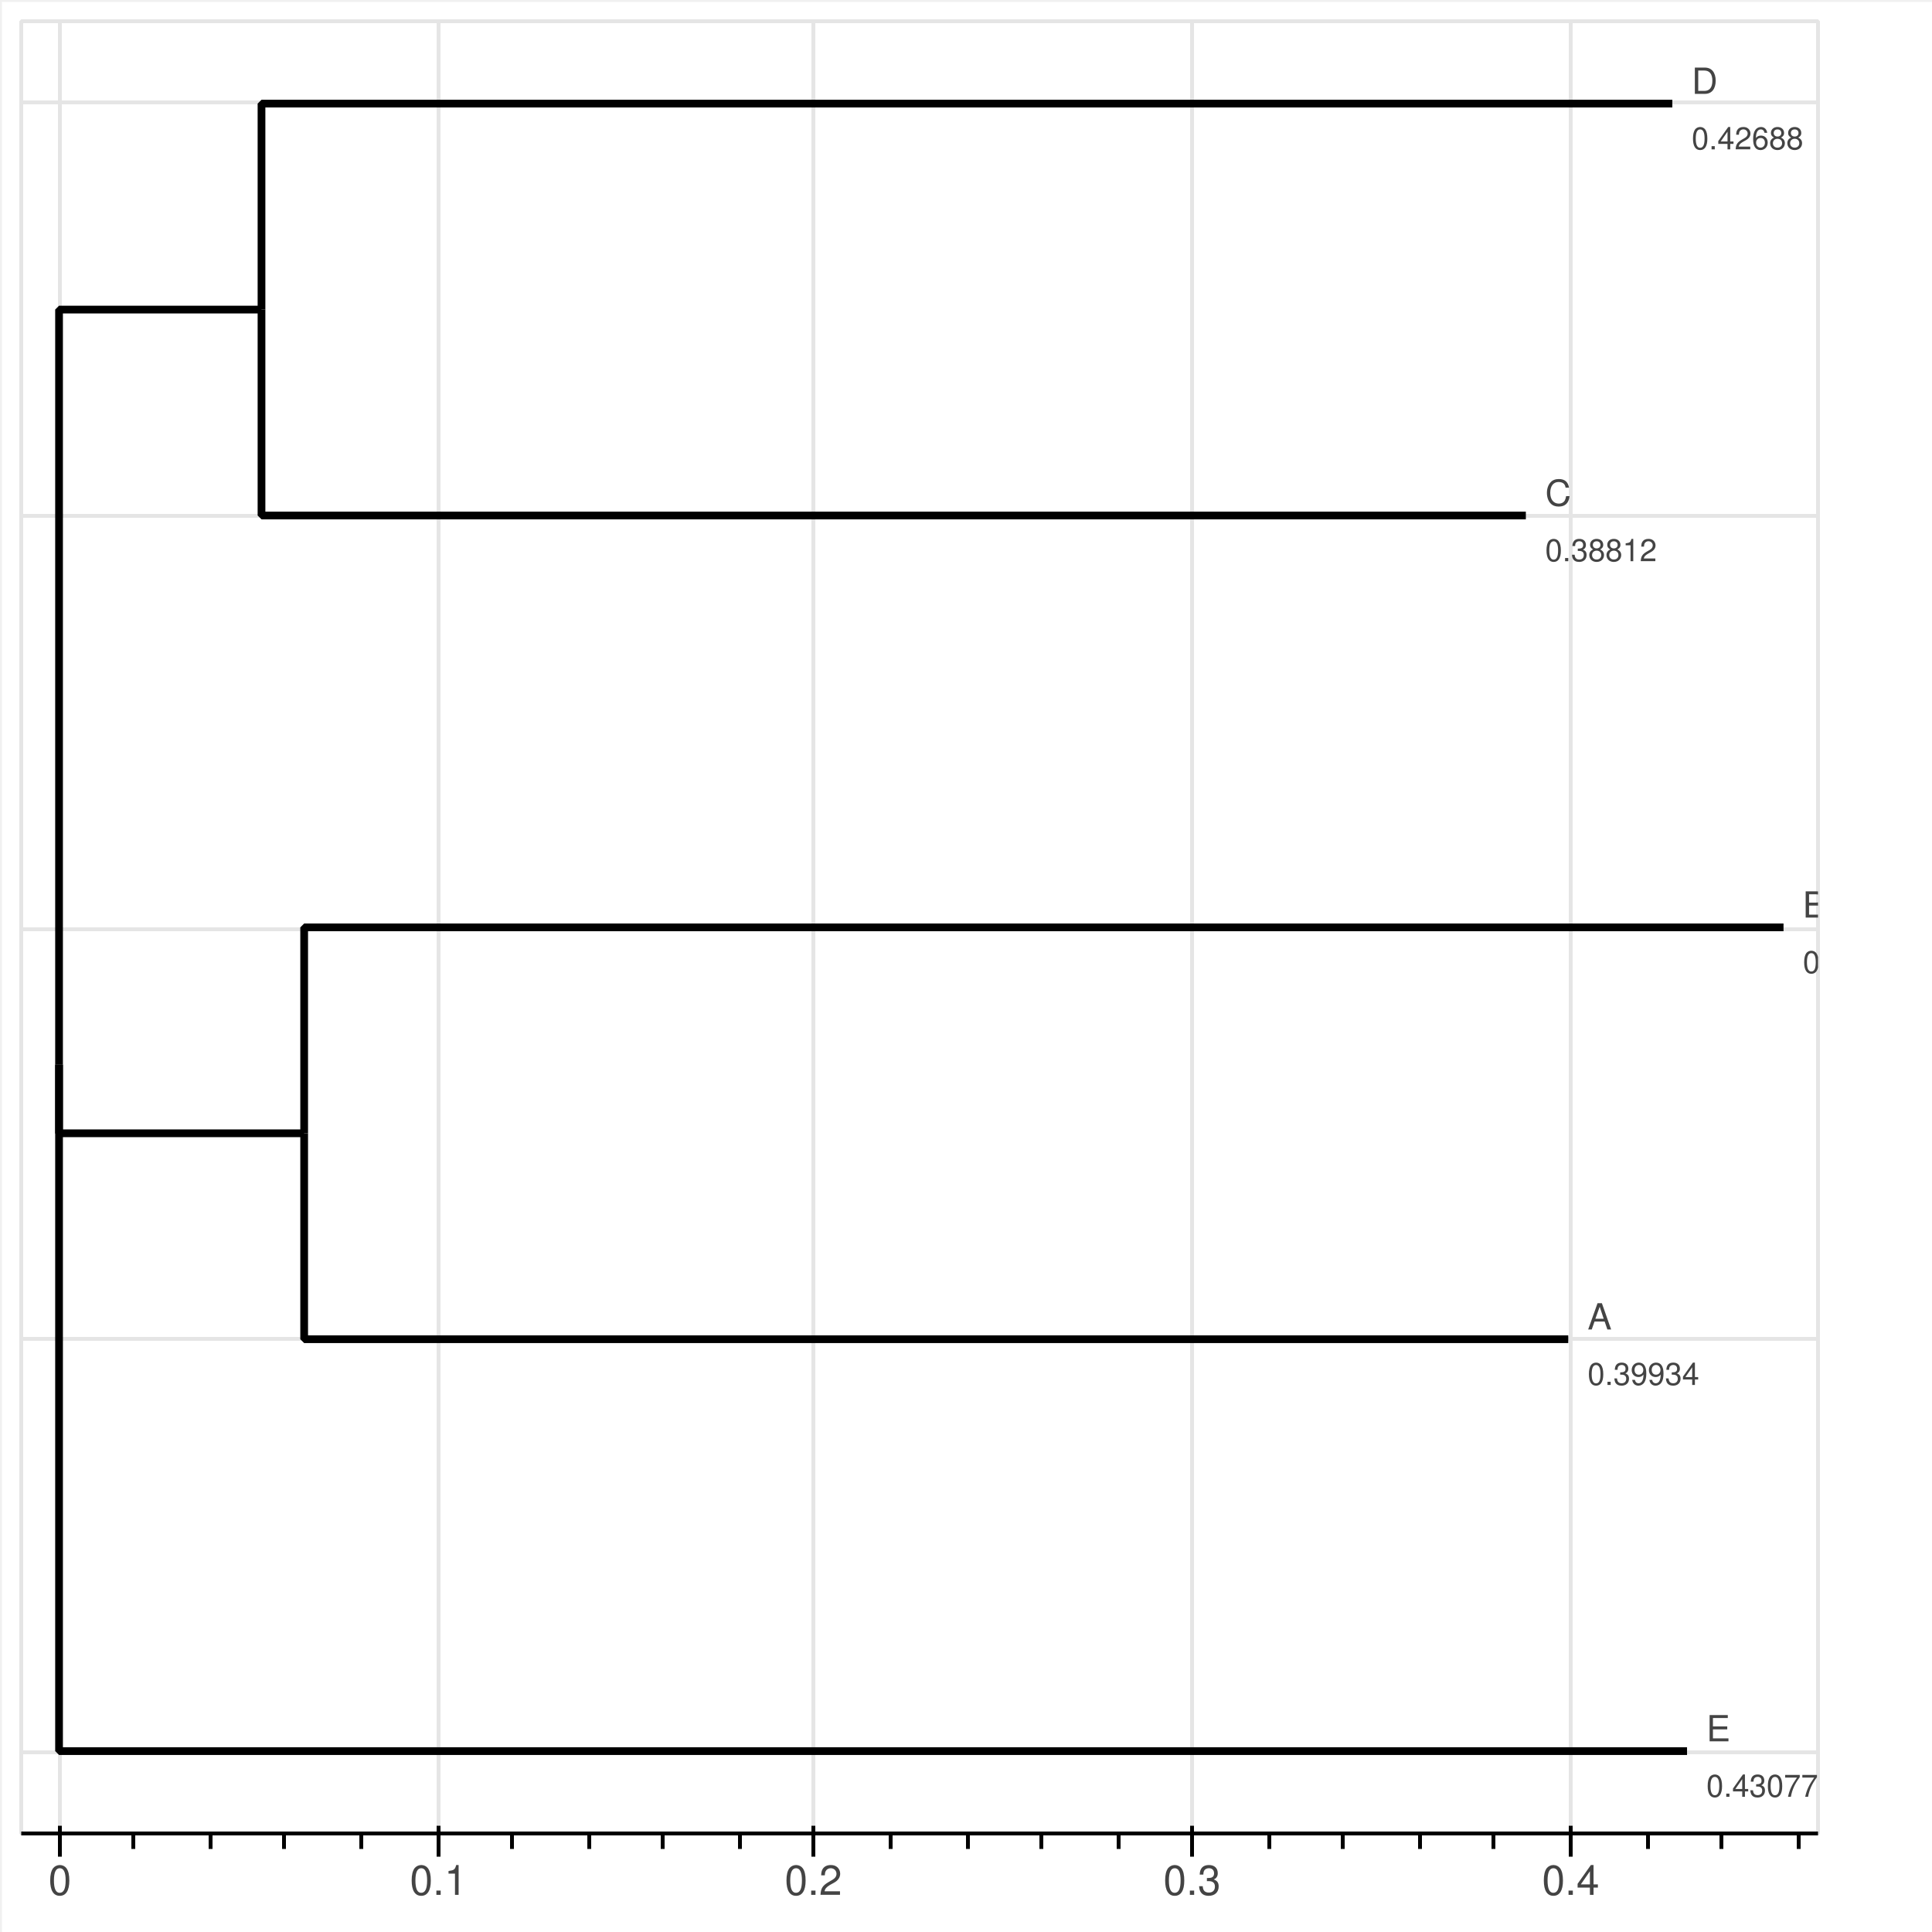
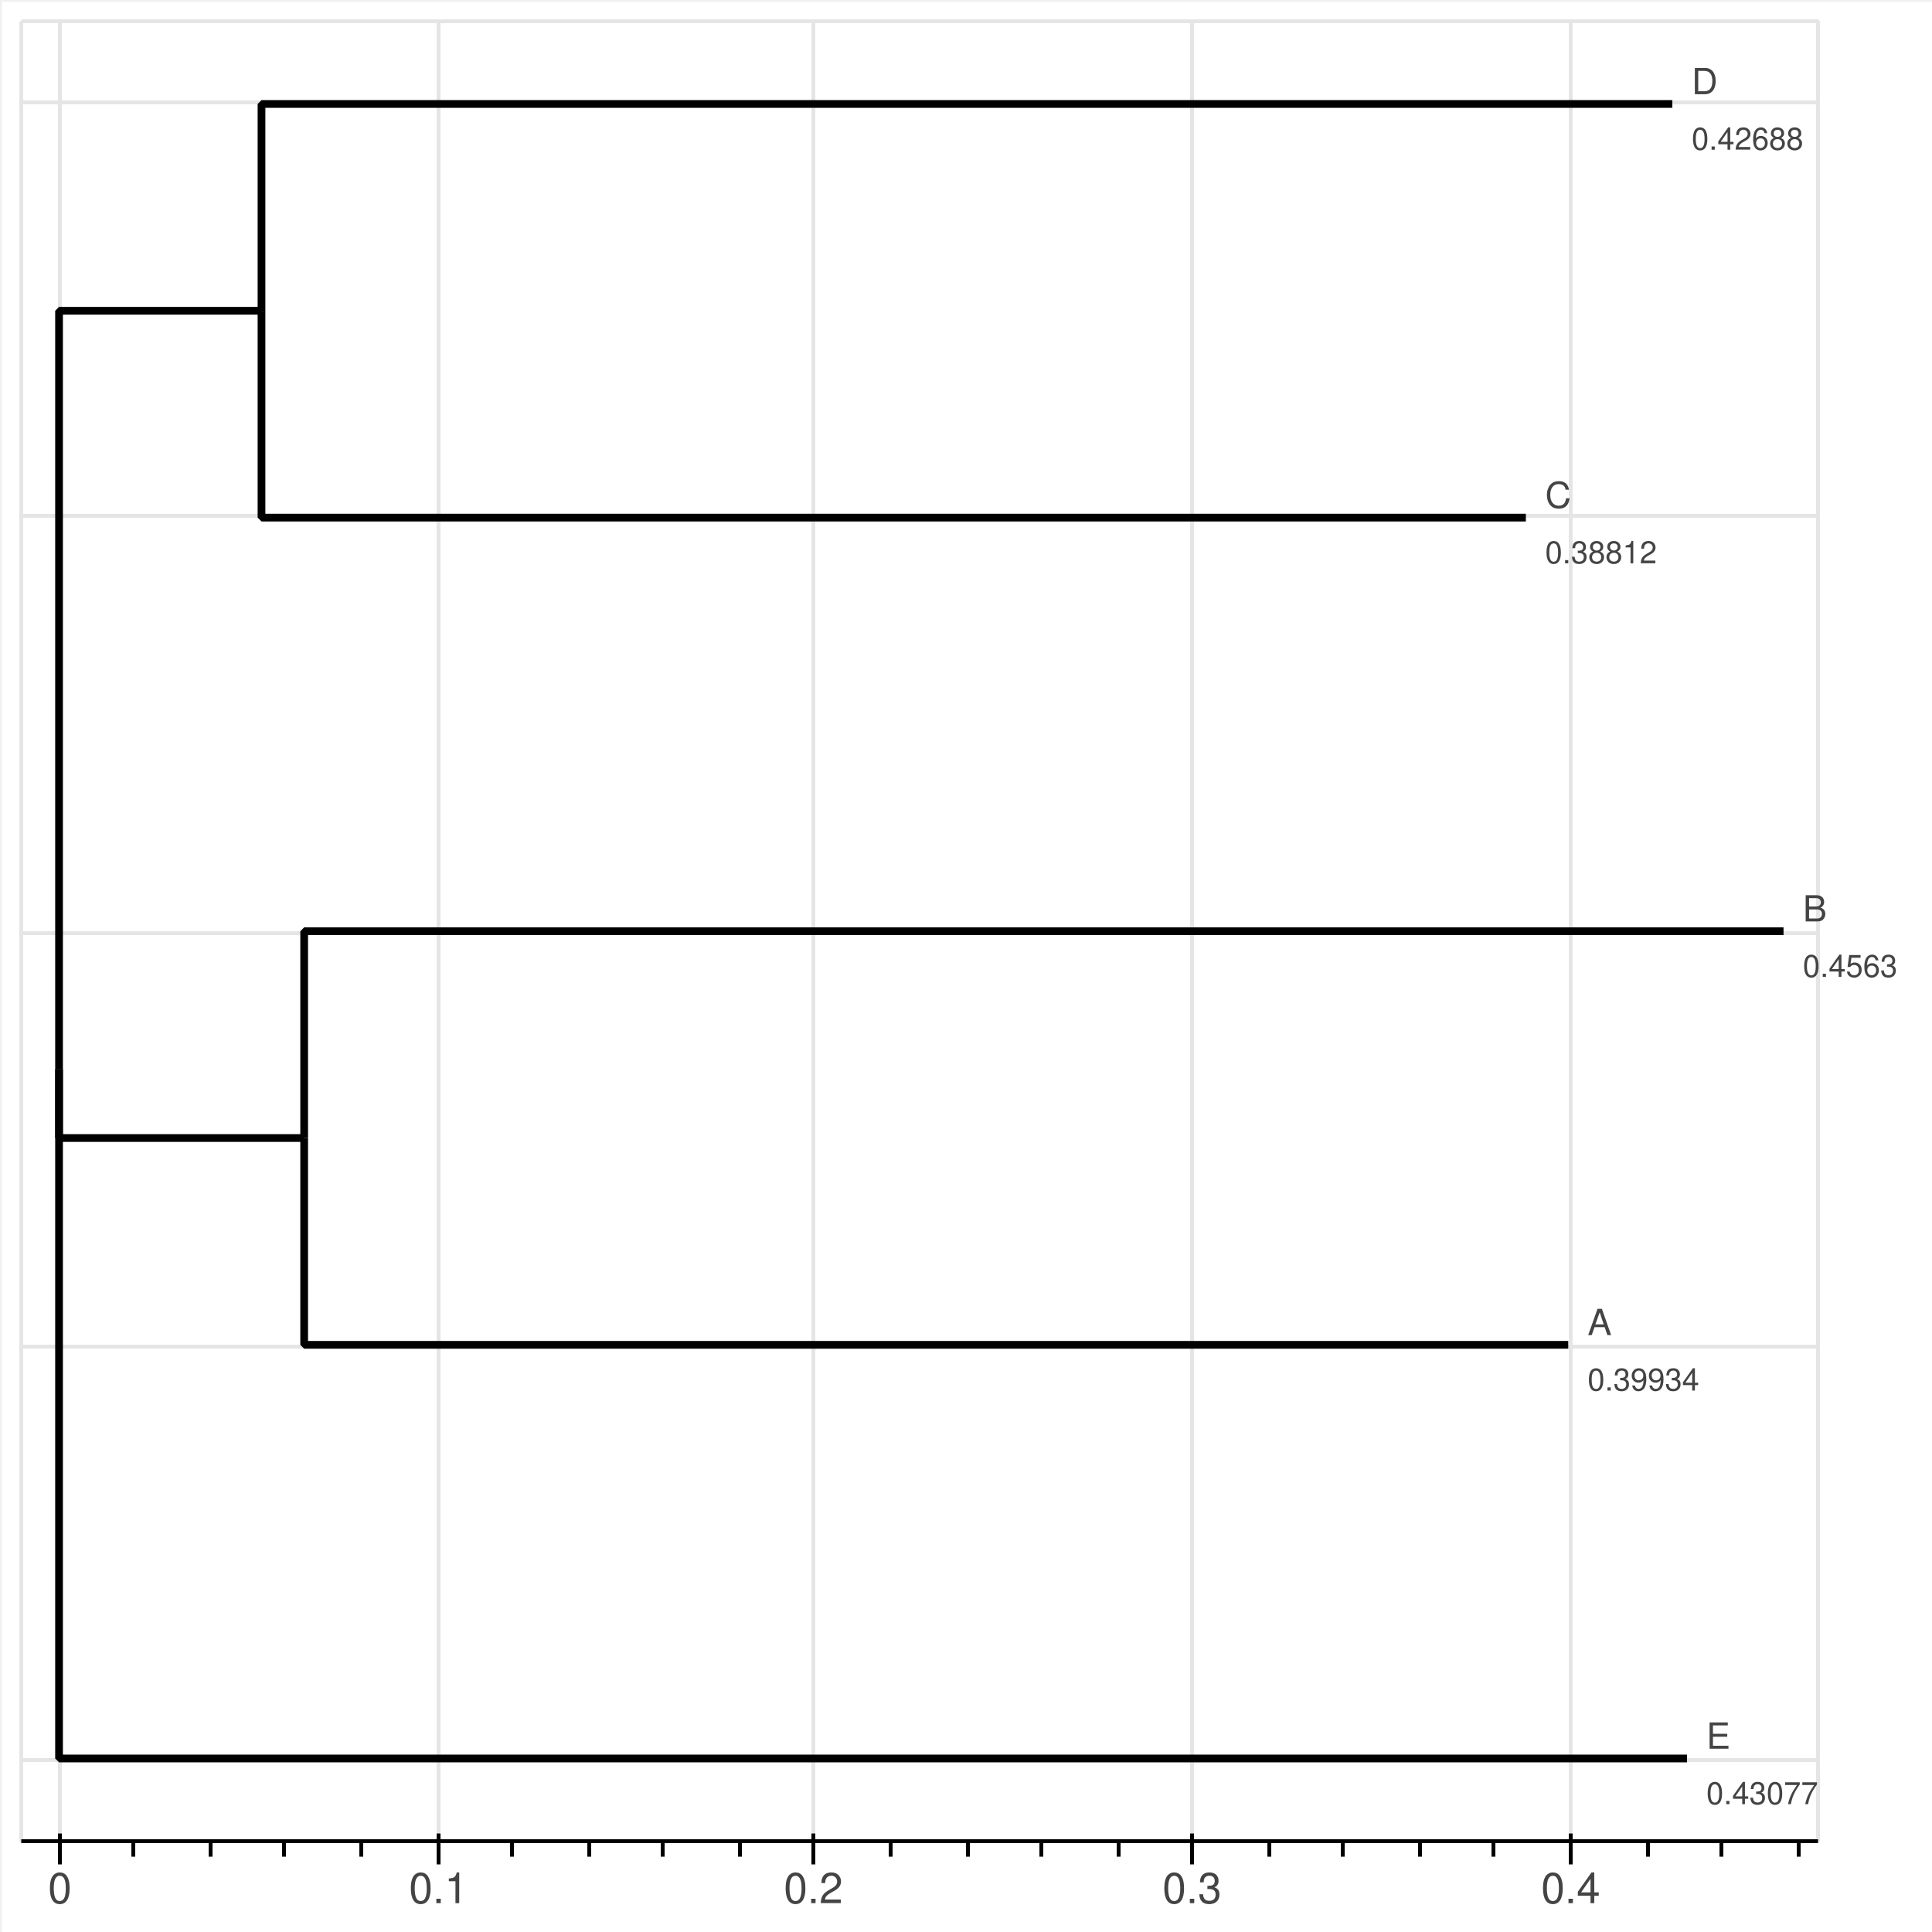
- <svg xmlns="http://www.w3.org/2000/svg" version="1.1" width="500" height="500" style="width: 500px; height: 500px;">
+ <svg xmlns="http://www.w3.org/2000/svg" version="1.1" width="500" height="500">
  <defs>
-     <clipPath id="JZIZkXwWoQAA">
-       <path fill="none" stroke="none" d=" M 5 5 L 470 5 L 470 474 L 5 474 L 5 5 Z" />
+     <clipPath id="xFORqzEPvsTP">
+       <path fill="none" stroke="none" d="M 5.5 5.5 L 470.5 5.5 L 470.5 476.5 L 5.5 476.5 L 5.5 5.5" />
    </clipPath>
-     <clipPath id="HrtmqGTeceyf">
-       <path fill="none" stroke="none" d=" M 5 5 L 470 5 L 470 474 L 5 474 L 5 5 Z" />
+     <clipPath id="qmpWKQZTQFRG">
+       <path fill="none" stroke="none" d="M 5.5 5.5 L 470.5 5.5 L 470.5 476.5 L 5.5 476.5 L 5.5 5.5" />
    </clipPath>
-     <clipPath id="uSdCcSLmGKJg">
-       <path fill="none" stroke="none" d=" M 5 5 L 470 5 L 470 474 L 5 474 L 5 5 Z" />
+     <clipPath id="CBLJBrZRnNnW">
+       <path fill="none" stroke="none" d="M 5.5 5.5 L 470.5 5.5 L 470.5 476.5 L 5.5 476.5 L 5.5 5.5" />
    </clipPath>
-     <clipPath id="kgWEUHgUoqnU">
-       <path fill="none" stroke="none" d=" M 5 5 L 470 5 L 470 474 L 5 474 L 5 5 Z" />
+     <clipPath id="kNoKnygTpJmd">
+       <path fill="none" stroke="none" d="M 5.5 5.5 L 470.5 5.5 L 470.5 476.5 L 5.5 476.5 L 5.5 5.5" />
    </clipPath>
-     <clipPath id="ZHBEUTcCzIJO">
-       <path fill="none" stroke="none" d=" M 5 5 L 470 5 L 470 474 L 5 474 L 5 5 Z" />
+     <clipPath id="OkCfsyikwSWb">
+       <path fill="none" stroke="none" d="M 5.5 5.5 L 470.5 5.5 L 470.5 476.5 L 5.5 476.5 L 5.5 5.5" />
    </clipPath>
-     <clipPath id="MuXyxuMQkMZJ">
-       <path fill="none" stroke="none" d=" M 5 5 L 470 5 L 470 474 L 5 474 L 5 5 Z" />
+     <clipPath id="VRTfFKOkCXhT">
+       <path fill="none" stroke="none" d="M 5.5 5.5 L 470.5 5.5 L 470.5 476.5 L 5.5 476.5 L 5.5 5.5" />
    </clipPath>
-     <clipPath id="TdBegMuKOzcx">
-       <path fill="none" stroke="none" d=" M 5 5 L 470 5 L 470 474 L 5 474 L 5 5 Z" />
+     <clipPath id="HLhVsElwxGyt">
+       <path fill="none" stroke="none" d="M 5.5 5.5 L 470.5 5.5 L 470.5 476.5 L 5.5 476.5 L 5.5 5.5" />
    </clipPath>
-     <clipPath id="WnRKlPxlEfkZ">
-       <path fill="none" stroke="none" d=" M 5 5 L 470 5 L 470 474 L 5 474 L 5 5 Z" />
+     <clipPath id="UXyLHkPPJSks">
+       <path fill="none" stroke="none" d="M 5.5 5.5 L 470.5 5.5 L 470.5 476.5 L 5.5 476.5 L 5.5 5.5" />
    </clipPath>
-     <clipPath id="opcphyqtmhbb">
-       <path fill="none" stroke="none" d=" M 5 5 L 470 5 L 470 474 L 5 474 L 5 5 Z" />
+     <clipPath id="dBChehwZCQwm">
+       <path fill="none" stroke="none" d="M 5.5 5.5 L 470.5 5.5 L 470.5 476.5 L 5.5 476.5 L 5.5 5.5" />
    </clipPath>
-     <clipPath id="AAXOmKaNuutQ">
-       <path fill="none" stroke="none" d=" M 5 5 L 470 5 L 470 474 L 5 474 L 5 5 Z" />
+     <clipPath id="hkMgwokxCxXD">
+       <path fill="none" stroke="none" d="M 5.5 5.5 L 470.5 5.5 L 470.5 476.5 L 5.5 476.5 L 5.5 5.5" />
    </clipPath>
-     <clipPath id="nMvlUvtikuAh">
-       <path fill="none" stroke="none" d=" M 5 5 L 470 5 L 470 474 L 5 474 L 5 5 Z" />
+     <clipPath id="HsaUGEbQeCJE">
+       <path fill="none" stroke="none" d="M 5.5 5.5 L 470.5 5.5 L 470.5 476.5 L 5.5 476.5 L 5.5 5.5" />
    </clipPath>
-     <clipPath id="ZwvTqxRRLJkG">
-       <path fill="none" stroke="none" d=" M 5 5 L 470 5 L 470 474 L 5 474 L 5 5 Z" />
+     <clipPath id="UVmdCUtLvaBX">
+       <path fill="none" stroke="none" d="M 5.5 5.5 L 470.5 5.5 L 470.5 476.5 L 5.5 476.5 L 5.5 5.5" />
    </clipPath>
  </defs>
-   <g transform="scale(1,1) translate(0.5,0.5)">
-     <rect fill="#ffffff" stroke="none" x="0" y="0" width="500" height="500" />
-     <rect fill="#FFFFFF" stroke="none" x="5" y="5" width="465" height="469" />
-     <rect fill="#ffffff" stroke="none" x="5" y="5" width="465" height="469" />
-     <g>
-       <rect fill="none" stroke="#e5e5e5" x="5" y="5" width="465" height="469" stroke-linejoin="bevel" stroke-miterlimit="10" />
-     </g>
-     <g clip-path="url(#JZIZkXwWoQAA)">
-       <g>
-         <g>
-           <path fill="none" stroke="#e5e5e5" paint-order="fill stroke markers" d=" M 15 474 L 15 5" stroke-linejoin="bevel" stroke-miterlimit="10" />
-           <path fill="none" stroke="#e5e5e5" paint-order="fill stroke markers" d=" M 113 474 L 113 5" stroke-linejoin="bevel" stroke-miterlimit="10" />
-           <path fill="none" stroke="#e5e5e5" paint-order="fill stroke markers" d=" M 210 474 L 210 5" stroke-linejoin="bevel" stroke-miterlimit="10" />
-           <path fill="none" stroke="#e5e5e5" paint-order="fill stroke markers" d=" M 308 474 L 308 5" stroke-linejoin="bevel" stroke-miterlimit="10" />
-           <path fill="none" stroke="#e5e5e5" paint-order="fill stroke markers" d=" M 406 474 L 406 5" stroke-linejoin="bevel" stroke-miterlimit="10" />
-         </g>
-       </g>
-     </g>
-     <g clip-path="url(#HrtmqGTeceyf)">
-       <g>
-         <g>
-           <path fill="none" stroke="#e5e5e5" paint-order="fill stroke markers" d=" M 5 453 L 470 453" stroke-linejoin="bevel" stroke-miterlimit="10" />
-           <path fill="none" stroke="#e5e5e5" paint-order="fill stroke markers" d=" M 5 346 L 470 346" stroke-linejoin="bevel" stroke-miterlimit="10" />
-           <path fill="none" stroke="#e5e5e5" paint-order="fill stroke markers" d=" M 5 240 L 470 240" stroke-linejoin="bevel" stroke-miterlimit="10" />
-           <path fill="none" stroke="#e5e5e5" paint-order="fill stroke markers" d=" M 5 133 L 470 133" stroke-linejoin="bevel" stroke-miterlimit="10" />
-           <path fill="none" stroke="#e5e5e5" paint-order="fill stroke markers" d=" M 5 26 L 470 26" stroke-linejoin="bevel" stroke-miterlimit="10" />
-         </g>
-       </g>
-     </g>
-     <g clip-path="url(#uSdCcSLmGKJg)">
-       <g>
-         <g fill="#444444">
-           <path fill="" stroke="none" d="" />
-           <g transform="translate(441.104,452.6818) rotate(0,0,0)">
-             <path fill="none" stroke="none" />
-             <text fill="" stroke="none" font-family="helvetica" font-size="7pt" font-style="normal" font-weight="normal" text-decoration="normal" x="0" y="0" text-anchor="start" dominant-baseline="text-after-edge">E</text>
-           </g>
-         </g>
-         <g fill="#444444">
-           <path fill="" stroke="none" d="" />
-           <g transform="translate(410.3633,346.0909) rotate(0,0,0)">
-             <path fill="none" stroke="none" />
-             <text fill="" stroke="none" font-family="helvetica" font-size="7pt" font-style="normal" font-weight="normal" text-decoration="normal" x="0" y="0" text-anchor="start" dominant-baseline="text-after-edge">A</text>
-           </g>
-         </g>
-         <g fill="#444444">
-           <path fill="" stroke="none" d="" />
-           <g transform="translate(466.0741,239.5) rotate(0,0,0)">
-             <path fill="none" stroke="none" />
-             <text fill="" stroke="none" font-family="helvetica" font-size="7pt" font-style="normal" font-weight="normal" text-decoration="normal" x="0" y="0" text-anchor="start" dominant-baseline="text-after-edge">B</text>
-           </g>
-         </g>
-         <g fill="#444444">
-           <path fill="" stroke="none" d="" />
-           <g transform="translate(399.3893,132.9091) rotate(0,0,0)">
-             <path fill="none" stroke="none" />
-             <text fill="" stroke="none" font-family="helvetica" font-size="7pt" font-style="normal" font-weight="normal" text-decoration="normal" x="0" y="0" text-anchor="start" dominant-baseline="text-after-edge">C</text>
-           </g>
-         </g>
-         <g fill="#444444">
-           <path fill="" stroke="none" d="" />
-           <g transform="translate(437.2993,26.31818) rotate(0,0,0)">
-             <path fill="none" stroke="none" />
-             <text fill="" stroke="none" font-family="helvetica" font-size="7pt" font-style="normal" font-weight="normal" text-decoration="normal" x="0" y="0" text-anchor="start" dominant-baseline="text-after-edge">D</text>
-           </g>
-         </g>
-       </g>
-     </g>
-     <g clip-path="url(#kgWEUHgUoqnU)">
-       <g>
-         <g fill="#444444">
-           <path fill="" stroke="none" d="" />
-           <g transform="translate(441.104,466.6818) rotate(0,0,0)">
-             <path fill="none" stroke="none" />
-             <text fill="" stroke="none" font-family="helvetica" font-size="6pt" font-style="normal" font-weight="normal" text-decoration="normal" x="0" y="0" text-anchor="start" dominant-baseline="text-after-edge">0.43077</text>
-           </g>
-         </g>
-         <g fill="#444444">
-           <path fill="" stroke="none" d="" />
-           <g transform="translate(410.3633,360.0909) rotate(0,0,0)">
-             <path fill="none" stroke="none" />
-             <text fill="" stroke="none" font-family="helvetica" font-size="6pt" font-style="normal" font-weight="normal" text-decoration="normal" x="0" y="0" text-anchor="start" dominant-baseline="text-after-edge">0.39934</text>
-           </g>
-         </g>
-         <g fill="#444444">
-           <path fill="" stroke="none" d="" />
-           <g transform="translate(466.0741,253.5) rotate(0,0,0)">
-             <path fill="none" stroke="none" />
-             <text fill="" stroke="none" font-family="helvetica" font-size="6pt" font-style="normal" font-weight="normal" text-decoration="normal" x="0" y="0" text-anchor="start" dominant-baseline="text-after-edge">0.4563</text>
-           </g>
-         </g>
-         <g fill="#444444">
-           <path fill="" stroke="none" d="" />
-           <g transform="translate(399.3893,146.9091) rotate(0,0,0)">
-             <path fill="none" stroke="none" />
-             <text fill="" stroke="none" font-family="helvetica" font-size="6pt" font-style="normal" font-weight="normal" text-decoration="normal" x="0" y="0" text-anchor="start" dominant-baseline="text-after-edge">0.38812</text>
-           </g>
-         </g>
-         <g fill="#444444">
-           <path fill="" stroke="none" d="" />
-           <g transform="translate(437.2993,40.31818) rotate(0,0,0)">
-             <path fill="none" stroke="none" />
-             <text fill="" stroke="none" font-family="helvetica" font-size="6pt" font-style="normal" font-weight="normal" text-decoration="normal" x="0" y="0" text-anchor="start" dominant-baseline="text-after-edge">0.42688</text>
-           </g>
-         </g>
-       </g>
-     </g>
-     <g clip-path="url(#ZHBEUTcCzIJO)">
-       <g>
-         <g>
-           <path fill="none" stroke="none" />
-           <path fill="none" stroke="none" />
-           <path fill="none" stroke="black" paint-order="fill stroke markers" d=" M 14.781 275.03 L 14.781 452.682 L 436.104 452.682 L 436.104 452.682" stroke-linejoin="bevel" stroke-miterlimit="10" stroke-width="2" />
-         </g>
-       </g>
-     </g>
-     <g clip-path="url(#MuXyxuMQkMZJ)">
-       <g>
-         <g>
-           <path fill="none" stroke="none" />
-           <path fill="none" stroke="none" />
-           <path fill="none" stroke="black" paint-order="fill stroke markers" d=" M 14.781 275.03 L 14.781 292.795 L 78.218 292.795 L 78.218 292.795" stroke-linejoin="bevel" stroke-miterlimit="10" stroke-width="2" />
-         </g>
-       </g>
-     </g>
-     <g clip-path="url(#TdBegMuKOzcx)">
-       <g>
-         <g>
-           <path fill="none" stroke="none" />
-           <path fill="none" stroke="none" />
-           <path fill="none" stroke="black" paint-order="fill stroke markers" d=" M 78.218 292.795 L 78.218 346.091 L 405.363 346.091 L 405.363 346.091" stroke-linejoin="bevel" stroke-miterlimit="10" stroke-width="2" />
-         </g>
-       </g>
-     </g>
-     <g clip-path="url(#WnRKlPxlEfkZ)">
-       <g>
-         <g>
-           <path fill="none" stroke="none" />
-           <path fill="none" stroke="none" />
-           <path fill="none" stroke="black" paint-order="fill stroke markers" d=" M 78.218 292.795 L 78.218 239.5 L 461.074 239.5 L 461.074 239.5" stroke-linejoin="bevel" stroke-miterlimit="10" stroke-width="2" />
-         </g>
-       </g>
-     </g>
-     <g clip-path="url(#opcphyqtmhbb)">
-       <g>
-         <g>
-           <path fill="none" stroke="none" />
-           <path fill="none" stroke="none" />
-           <path fill="none" stroke="black" paint-order="fill stroke markers" d=" M 14.781 275.03 L 14.781 79.614 L 67.176 79.614 L 67.176 79.614" stroke-linejoin="bevel" stroke-miterlimit="10" stroke-width="2" />
-         </g>
-       </g>
-     </g>
-     <g clip-path="url(#AAXOmKaNuutQ)">
-       <g>
-         <g>
-           <path fill="none" stroke="none" />
-           <path fill="none" stroke="none" />
-           <path fill="none" stroke="black" paint-order="fill stroke markers" d=" M 67.176 79.614 L 67.176 132.909 L 394.389 132.909 L 394.389 132.909" stroke-linejoin="bevel" stroke-miterlimit="10" stroke-width="2" />
-         </g>
-       </g>
-     </g>
-     <g clip-path="url(#nMvlUvtikuAh)">
-       <g>
-         <g>
-           <path fill="none" stroke="none" />
-           <path fill="none" stroke="none" />
-           <path fill="none" stroke="black" paint-order="fill stroke markers" d=" M 67.176 79.614 L 67.176 26.318 L 432.299 26.318 L 432.299 26.318" stroke-linejoin="bevel" stroke-miterlimit="10" stroke-width="2" />
-         </g>
-       </g>
-     </g>
-     <g />
-     <g />
-     <g>
-       <g fill="#444444">
-         <path fill="none" stroke="black" paint-order="fill stroke markers" d=" M 5 474 L 470 474" stroke-linejoin="bevel" stroke-miterlimit="10" />
-         <path fill="none" stroke="black" paint-order="fill stroke markers" d=" M 15 480 L 15 472" stroke-linejoin="bevel" stroke-miterlimit="10" />
-         <path fill="none" stroke="black" paint-order="fill stroke markers" d=" M 113 480 L 113 472" stroke-linejoin="bevel" stroke-miterlimit="10" />
-         <path fill="none" stroke="black" paint-order="fill stroke markers" d=" M 210 480 L 210 472" stroke-linejoin="bevel" stroke-miterlimit="10" />
-         <path fill="none" stroke="black" paint-order="fill stroke markers" d=" M 308 480 L 308 472" stroke-linejoin="bevel" stroke-miterlimit="10" />
-         <path fill="none" stroke="black" paint-order="fill stroke markers" d=" M 406 480 L 406 472" stroke-linejoin="bevel" stroke-miterlimit="10" />
-         <path fill="none" stroke="black" paint-order="fill stroke markers" d=" M 15 478 L 15 474" stroke-linejoin="bevel" stroke-miterlimit="10" />
-         <path fill="none" stroke="black" paint-order="fill stroke markers" d=" M 34 478 L 34 474" stroke-linejoin="bevel" stroke-miterlimit="10" />
-         <path fill="none" stroke="black" paint-order="fill stroke markers" d=" M 54 478 L 54 474" stroke-linejoin="bevel" stroke-miterlimit="10" />
-         <path fill="none" stroke="black" paint-order="fill stroke markers" d=" M 73 478 L 73 474" stroke-linejoin="bevel" stroke-miterlimit="10" />
-         <path fill="none" stroke="black" paint-order="fill stroke markers" d=" M 93 478 L 93 474" stroke-linejoin="bevel" stroke-miterlimit="10" />
-         <path fill="none" stroke="black" paint-order="fill stroke markers" d=" M 113 478 L 113 474" stroke-linejoin="bevel" stroke-miterlimit="10" />
-         <path fill="none" stroke="black" paint-order="fill stroke markers" d=" M 132 478 L 132 474" stroke-linejoin="bevel" stroke-miterlimit="10" />
-         <path fill="none" stroke="black" paint-order="fill stroke markers" d=" M 152 478 L 152 474" stroke-linejoin="bevel" stroke-miterlimit="10" />
-         <path fill="none" stroke="black" paint-order="fill stroke markers" d=" M 171 478 L 171 474" stroke-linejoin="bevel" stroke-miterlimit="10" />
-         <path fill="none" stroke="black" paint-order="fill stroke markers" d=" M 191 478 L 191 474" stroke-linejoin="bevel" stroke-miterlimit="10" />
-         <path fill="none" stroke="black" paint-order="fill stroke markers" d=" M 210 478 L 210 474" stroke-linejoin="bevel" stroke-miterlimit="10" />
-         <path fill="none" stroke="black" paint-order="fill stroke markers" d=" M 230 478 L 230 474" stroke-linejoin="bevel" stroke-miterlimit="10" />
-         <path fill="none" stroke="black" paint-order="fill stroke markers" d=" M 250 478 L 250 474" stroke-linejoin="bevel" stroke-miterlimit="10" />
-         <path fill="none" stroke="black" paint-order="fill stroke markers" d=" M 269 478 L 269 474" stroke-linejoin="bevel" stroke-miterlimit="10" />
-         <path fill="none" stroke="black" paint-order="fill stroke markers" d=" M 289 478 L 289 474" stroke-linejoin="bevel" stroke-miterlimit="10" />
-         <path fill="none" stroke="black" paint-order="fill stroke markers" d=" M 308 478 L 308 474" stroke-linejoin="bevel" stroke-miterlimit="10" />
-         <path fill="none" stroke="black" paint-order="fill stroke markers" d=" M 328 478 L 328 474" stroke-linejoin="bevel" stroke-miterlimit="10" />
-         <path fill="none" stroke="black" paint-order="fill stroke markers" d=" M 347 478 L 347 474" stroke-linejoin="bevel" stroke-miterlimit="10" />
-         <path fill="none" stroke="black" paint-order="fill stroke markers" d=" M 367 478 L 367 474" stroke-linejoin="bevel" stroke-miterlimit="10" />
-         <path fill="none" stroke="black" paint-order="fill stroke markers" d=" M 386 478 L 386 474" stroke-linejoin="bevel" stroke-miterlimit="10" />
-         <path fill="none" stroke="black" paint-order="fill stroke markers" d=" M 406 478 L 406 474" stroke-linejoin="bevel" stroke-miterlimit="10" />
-         <path fill="none" stroke="black" paint-order="fill stroke markers" d=" M 426 478 L 426 474" stroke-linejoin="bevel" stroke-miterlimit="10" />
-         <path fill="none" stroke="black" paint-order="fill stroke markers" d=" M 445 478 L 445 474" stroke-linejoin="bevel" stroke-miterlimit="10" />
-         <path fill="" stroke="black" paint-order="fill stroke markers" d=" M 465 478 L 465 474" stroke-linejoin="bevel" stroke-miterlimit="10" />
-         <g transform="translate(15,485) rotate(0,0,0)">
-           <text fill="" stroke="none" font-family="helvetica" font-size="8pt" font-style="normal" font-weight="normal" text-decoration="normal" x="0" y="0" text-anchor="middle" dominant-baseline="hanging">0</text>
-           <g transform="rotate(0,0,0) translate(-15,-485) translate(113,485) rotate(0,0,0)">
-             <text fill="" stroke="none" font-family="helvetica" font-size="8pt" font-style="normal" font-weight="normal" text-decoration="normal" x="0" y="0" text-anchor="middle" dominant-baseline="hanging">0.1</text>
-             <g transform="rotate(0,0,0) translate(-113,-485) translate(210,485) rotate(0,0,0)">
-               <text fill="" stroke="none" font-family="helvetica" font-size="8pt" font-style="normal" font-weight="normal" text-decoration="normal" x="0" y="0" text-anchor="middle" dominant-baseline="hanging">0.2</text>
-               <g transform="rotate(0,0,0) translate(-210,-485) translate(308,485) rotate(0,0,0)">
-                 <text fill="" stroke="none" font-family="helvetica" font-size="8pt" font-style="normal" font-weight="normal" text-decoration="normal" x="0" y="0" text-anchor="middle" dominant-baseline="hanging">0.3</text>
-                 <g transform="rotate(0,0,0) translate(-308,-485) translate(406,485) rotate(0,0,0)">
-                   <text fill="" stroke="none" font-family="helvetica" font-size="8pt" font-style="normal" font-weight="normal" text-decoration="normal" x="0" y="0" text-anchor="middle" dominant-baseline="hanging">0.4</text>
-                   <g transform="rotate(0,0,0) translate(-406,-485)" />
-                 </g>
-               </g>
-             </g>
-           </g>
-         </g>
-       </g>
-     </g>
-     <g />
-     <g clip-path="url(#ZwvTqxRRLJkG)">
-       <g />
-     </g>
-   </g>
+   <path fill="rgb(255,255,255)" stroke="none" paint-order="stroke" d="M 0.5 0.5 L 500.5 0.5 L 500.5 500.5 L 0.5 500.5 L 0.5 0.5" fill-opacity="1" />
+   <rect fill="#FFFFFF" stroke="none" x="5" y="5" width="465" height="471" transform="matrix(1, 0, 0, 1, 0.5, 0.5)" />
+   <path fill="rgb(255,255,255)" stroke="none" paint-order="stroke" d="M 5.5 5.5 L 470.5 5.5 L 470.5 476.5 L 5.5 476.5 L 5.5 5.5" fill-opacity="1" />
+   <path fill="none" stroke="rgb(229,229,229)" paint-order="fill" d="M 5.5 5.5 L 470.5 5.5 L 470.5 476.5 L 5.5 476.5 L 5.5 5.5" stroke-opacity="1" stroke-linejoin="bevel" stroke-miterlimit="10" stroke-dasharray="" />
+   <path fill="none" stroke="rgb(229,229,229)" paint-order="fill" d="M 15.5 476.5 L 15.5 5.5 M 113.5 476.5 L 113.5 5.5 M 210.5 476.5 L 210.5 5.5 M 308.5 476.5 L 308.5 5.5 M 406.5 476.5 L 406.5 5.5" stroke-opacity="1" stroke-linejoin="bevel" stroke-miterlimit="10" stroke-dasharray="" clip-path="url(#xFORqzEPvsTP)" />
+   <path fill="none" stroke="rgb(229,229,229)" paint-order="fill" d="M 5.5 455.5 L 470.5 455.5 M 5.5 348.5 L 470.5 348.5 M 5.5 241.5 L 470.5 241.5 M 5.5 133.5 L 470.5 133.5 M 5.5 26.5 L 470.5 26.5" stroke-opacity="1" stroke-linejoin="bevel" stroke-miterlimit="10" stroke-dasharray="" clip-path="url(#qmpWKQZTQFRG)" />
+   <path fill="none" stroke="none" />
+   <text fill="rgb(68,68,68)" stroke="none" font-family="helvetica" font-size="7pt" font-style="normal" font-weight="normal" text-decoration="normal" x="0" y="0" text-anchor="start" dominant-baseline="text-after-edge" transform="matrix(1, 0, 0, 1, 441.604, 455.0909)" fill-opacity="1">E</text>
+   <path fill="none" stroke="none" />
+   <text fill="rgb(68,68,68)" stroke="none" font-family="helvetica" font-size="7pt" font-style="normal" font-weight="normal" text-decoration="normal" x="0" y="0" text-anchor="start" dominant-baseline="text-after-edge" transform="matrix(1, 0, 0, 1, 410.8633, 348.0454)" fill-opacity="1">A</text>
+   <path fill="none" stroke="none" />
+   <text fill="rgb(68,68,68)" stroke="none" font-family="helvetica" font-size="7pt" font-style="normal" font-weight="normal" text-decoration="normal" x="0" y="0" text-anchor="start" dominant-baseline="text-after-edge" transform="matrix(1, 0, 0, 1, 466.5741, 241)" fill-opacity="1">B</text>
+   <path fill="none" stroke="none" />
+   <text fill="rgb(68,68,68)" stroke="none" font-family="helvetica" font-size="7pt" font-style="normal" font-weight="normal" text-decoration="normal" x="0" y="0" text-anchor="start" dominant-baseline="text-after-edge" transform="matrix(1, 0, 0, 1, 399.8893, 133.9545)" fill-opacity="1">C</text>
+   <path fill="none" stroke="none" />
+   <text fill="rgb(68,68,68)" stroke="none" font-family="helvetica" font-size="7pt" font-style="normal" font-weight="normal" text-decoration="normal" x="0" y="0" text-anchor="start" dominant-baseline="text-after-edge" transform="matrix(1, 0, 0, 1, 437.7993, 26.90909)" fill-opacity="1">D</text>
+   <path fill="none" stroke="none" />
+   <text fill="rgb(68,68,68)" stroke="none" font-family="helvetica" font-size="6pt" font-style="normal" font-weight="normal" text-decoration="normal" x="0" y="0" text-anchor="start" dominant-baseline="text-after-edge" transform="matrix(1, 0, 0, 1, 441.604, 469.0909)" fill-opacity="1">0.43077</text>
+   <path fill="none" stroke="none" />
+   <text fill="rgb(68,68,68)" stroke="none" font-family="helvetica" font-size="6pt" font-style="normal" font-weight="normal" text-decoration="normal" x="0" y="0" text-anchor="start" dominant-baseline="text-after-edge" transform="matrix(1, 0, 0, 1, 410.8633, 362.0454)" fill-opacity="1">0.39934</text>
+   <path fill="none" stroke="none" />
+   <text fill="rgb(68,68,68)" stroke="none" font-family="helvetica" font-size="6pt" font-style="normal" font-weight="normal" text-decoration="normal" x="0" y="0" text-anchor="start" dominant-baseline="text-after-edge" transform="matrix(1, 0, 0, 1, 466.5741, 255)" fill-opacity="1">0.4563</text>
+   <path fill="none" stroke="none" />
+   <text fill="rgb(68,68,68)" stroke="none" font-family="helvetica" font-size="6pt" font-style="normal" font-weight="normal" text-decoration="normal" x="0" y="0" text-anchor="start" dominant-baseline="text-after-edge" transform="matrix(1, 0, 0, 1, 399.8893, 147.9545)" fill-opacity="1">0.38812</text>
+   <path fill="none" stroke="none" />
+   <text fill="rgb(68,68,68)" stroke="none" font-family="helvetica" font-size="6pt" font-style="normal" font-weight="normal" text-decoration="normal" x="0" y="0" text-anchor="start" dominant-baseline="text-after-edge" transform="matrix(1, 0, 0, 1, 437.7993, 40.90909)" fill-opacity="1">0.42688</text>
+   <path fill="none" stroke="none" />
+   <path fill="none" stroke="none" />
+   <path fill="none" stroke="rgb(0,0,0)" paint-order="fill" d="M 15.281 276.682 L 15.281 455.091 L 436.604 455.091 L 436.604 455.091" stroke-opacity="1" stroke-linejoin="bevel" stroke-miterlimit="10" stroke-width="2" stroke-dasharray="" clip-path="url(#OkCfsyikwSWb)" />
+   <path fill="none" stroke="none" />
+   <path fill="none" stroke="none" />
+   <path fill="none" stroke="rgb(0,0,0)" paint-order="fill" d="M 15.281 276.682 L 15.281 294.523 L 78.718 294.523 L 78.718 294.523" stroke-opacity="1" stroke-linejoin="bevel" stroke-miterlimit="10" stroke-width="2" stroke-dasharray="" clip-path="url(#VRTfFKOkCXhT)" />
+   <path fill="none" stroke="none" />
+   <path fill="none" stroke="none" />
+   <path fill="none" stroke="rgb(0,0,0)" paint-order="fill" d="M 78.718 294.523 L 78.718 348.045 L 405.863 348.045 L 405.863 348.045" stroke-opacity="1" stroke-linejoin="bevel" stroke-miterlimit="10" stroke-width="2" stroke-dasharray="" clip-path="url(#HLhVsElwxGyt)" />
+   <path fill="none" stroke="none" />
+   <path fill="none" stroke="none" />
+   <path fill="none" stroke="rgb(0,0,0)" paint-order="fill" d="M 78.718 294.523 L 78.718 241 L 461.574 241 L 461.574 241" stroke-opacity="1" stroke-linejoin="bevel" stroke-miterlimit="10" stroke-width="2" stroke-dasharray="" clip-path="url(#UXyLHkPPJSks)" />
+   <path fill="none" stroke="none" />
+   <path fill="none" stroke="none" />
+   <path fill="none" stroke="rgb(0,0,0)" paint-order="fill" d="M 15.281 276.682 L 15.281 80.432 L 67.676 80.432 L 67.676 80.432" stroke-opacity="1" stroke-linejoin="bevel" stroke-miterlimit="10" stroke-width="2" stroke-dasharray="" clip-path="url(#dBChehwZCQwm)" />
+   <path fill="none" stroke="none" />
+   <path fill="none" stroke="none" />
+   <path fill="none" stroke="rgb(0,0,0)" paint-order="fill" d="M 67.676 80.432 L 67.676 133.955 L 394.889 133.955 L 394.889 133.955" stroke-opacity="1" stroke-linejoin="bevel" stroke-miterlimit="10" stroke-width="2" stroke-dasharray="" clip-path="url(#hkMgwokxCxXD)" />
+   <path fill="none" stroke="none" />
+   <path fill="none" stroke="none" />
+   <path fill="none" stroke="rgb(0,0,0)" paint-order="fill" d="M 67.676 80.432 L 67.676 26.909 L 432.799 26.909 L 432.799 26.909" stroke-opacity="1" stroke-linejoin="bevel" stroke-miterlimit="10" stroke-width="2" stroke-dasharray="" clip-path="url(#HsaUGEbQeCJE)" />
+   <path fill="none" stroke="rgb(0,0,0)" paint-order="fill" d="M 5.5 476.5 L 470.5 476.5" stroke-opacity="1" stroke-linejoin="bevel" stroke-miterlimit="10" stroke-dasharray="" />
+   <path fill="none" stroke="rgb(0,0,0)" paint-order="fill" d="M 15.5 482.5 L 15.5 474.5 M 113.5 482.5 L 113.5 474.5 M 210.5 482.5 L 210.5 474.5 M 308.5 482.5 L 308.5 474.5 M 406.5 482.5 L 406.5 474.5" stroke-opacity="1" stroke-linejoin="bevel" stroke-miterlimit="10" stroke-dasharray="" />
+   <path fill="none" stroke="rgb(0,0,0)" paint-order="fill" d="M 15.5 480.5 L 15.5 476.5 M 34.5 480.5 L 34.5 476.5 M 54.5 480.5 L 54.5 476.5 M 73.5 480.5 L 73.5 476.5 M 93.5 480.5 L 93.5 476.5 M 113.5 480.5 L 113.5 476.5 M 132.5 480.5 L 132.5 476.5 M 152.5 480.5 L 152.5 476.5 M 171.5 480.5 L 171.5 476.5 M 191.5 480.5 L 191.5 476.5 M 210.5 480.5 L 210.5 476.5 M 230.5 480.5 L 230.5 476.5 M 250.5 480.5 L 250.5 476.5 M 269.5 480.5 L 269.5 476.5 M 289.5 480.5 L 289.5 476.5 M 308.5 480.5 L 308.5 476.5 M 328.5 480.5 L 328.5 476.5 M 347.5 480.5 L 347.5 476.5 M 367.5 480.5 L 367.5 476.5 M 386.5 480.5 L 386.5 476.5 M 406.5 480.5 L 406.5 476.5 M 426.5 480.5 L 426.5 476.5 M 445.5 480.5 L 445.5 476.5 M 465.5 480.5 L 465.5 476.5" stroke-opacity="1" stroke-linejoin="bevel" stroke-miterlimit="10" stroke-dasharray="" />
+   <text fill="rgb(68,68,68)" stroke="none" font-family="helvetica" font-size="11px" font-style="normal" font-weight="normal" text-decoration="normal" x="0" y="0" text-anchor="middle" dominant-baseline="hanging" transform="matrix(1, 0, 0, 1, 15.5, 487.5)" fill-opacity="1">0</text>
+   <text fill="rgb(68,68,68)" stroke="none" font-family="helvetica" font-size="11px" font-style="normal" font-weight="normal" text-decoration="normal" x="0" y="0" text-anchor="middle" dominant-baseline="hanging" transform="matrix(1, 0, 0, 1, 113.5, 487.5)" fill-opacity="1">0.1</text>
+   <text fill="rgb(68,68,68)" stroke="none" font-family="helvetica" font-size="11px" font-style="normal" font-weight="normal" text-decoration="normal" x="0" y="0" text-anchor="middle" dominant-baseline="hanging" transform="matrix(1, 0, 0, 1, 210.5, 487.5)" fill-opacity="1">0.2</text>
+   <text fill="rgb(68,68,68)" stroke="none" font-family="helvetica" font-size="11px" font-style="normal" font-weight="normal" text-decoration="normal" x="0" y="0" text-anchor="middle" dominant-baseline="hanging" transform="matrix(1, 0, 0, 1, 308.5, 487.5)" fill-opacity="1">0.3</text>
+   <text fill="rgb(68,68,68)" stroke="none" font-family="helvetica" font-size="11px" font-style="normal" font-weight="normal" text-decoration="normal" x="0" y="0" text-anchor="middle" dominant-baseline="hanging" transform="matrix(1, 0, 0, 1, 406.5, 487.5)" fill-opacity="1">0.4</text>
</svg>
